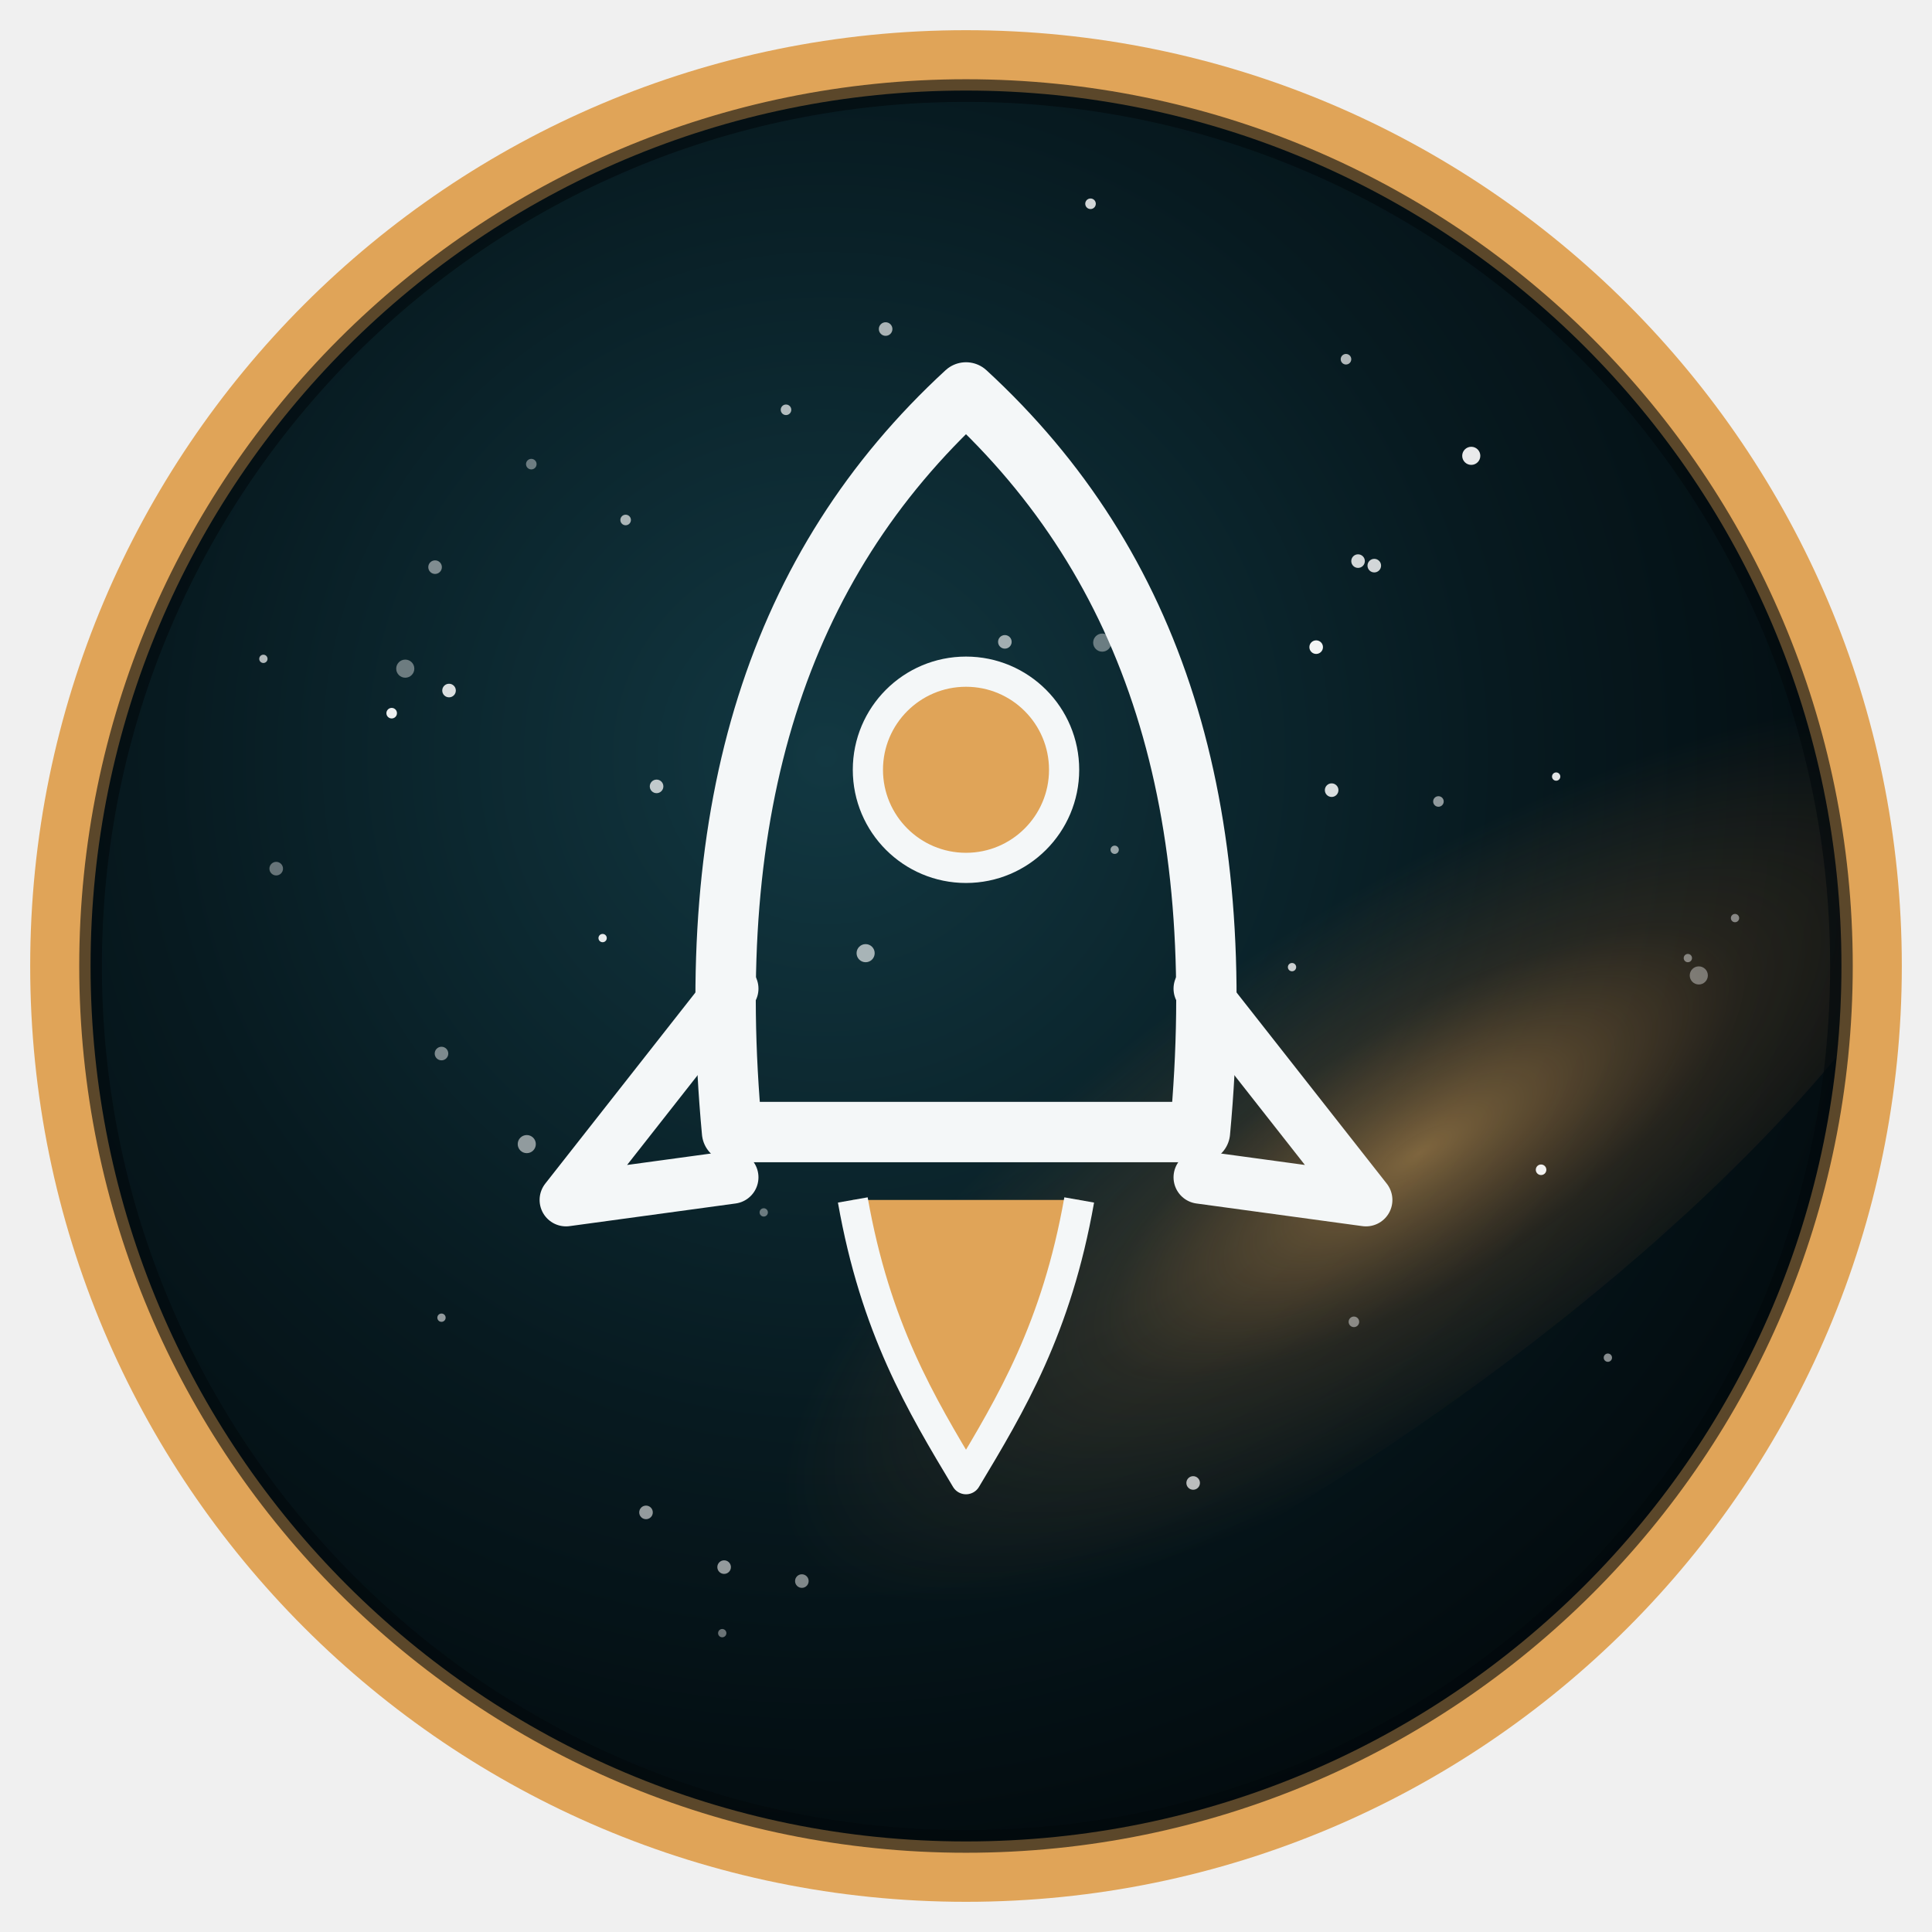
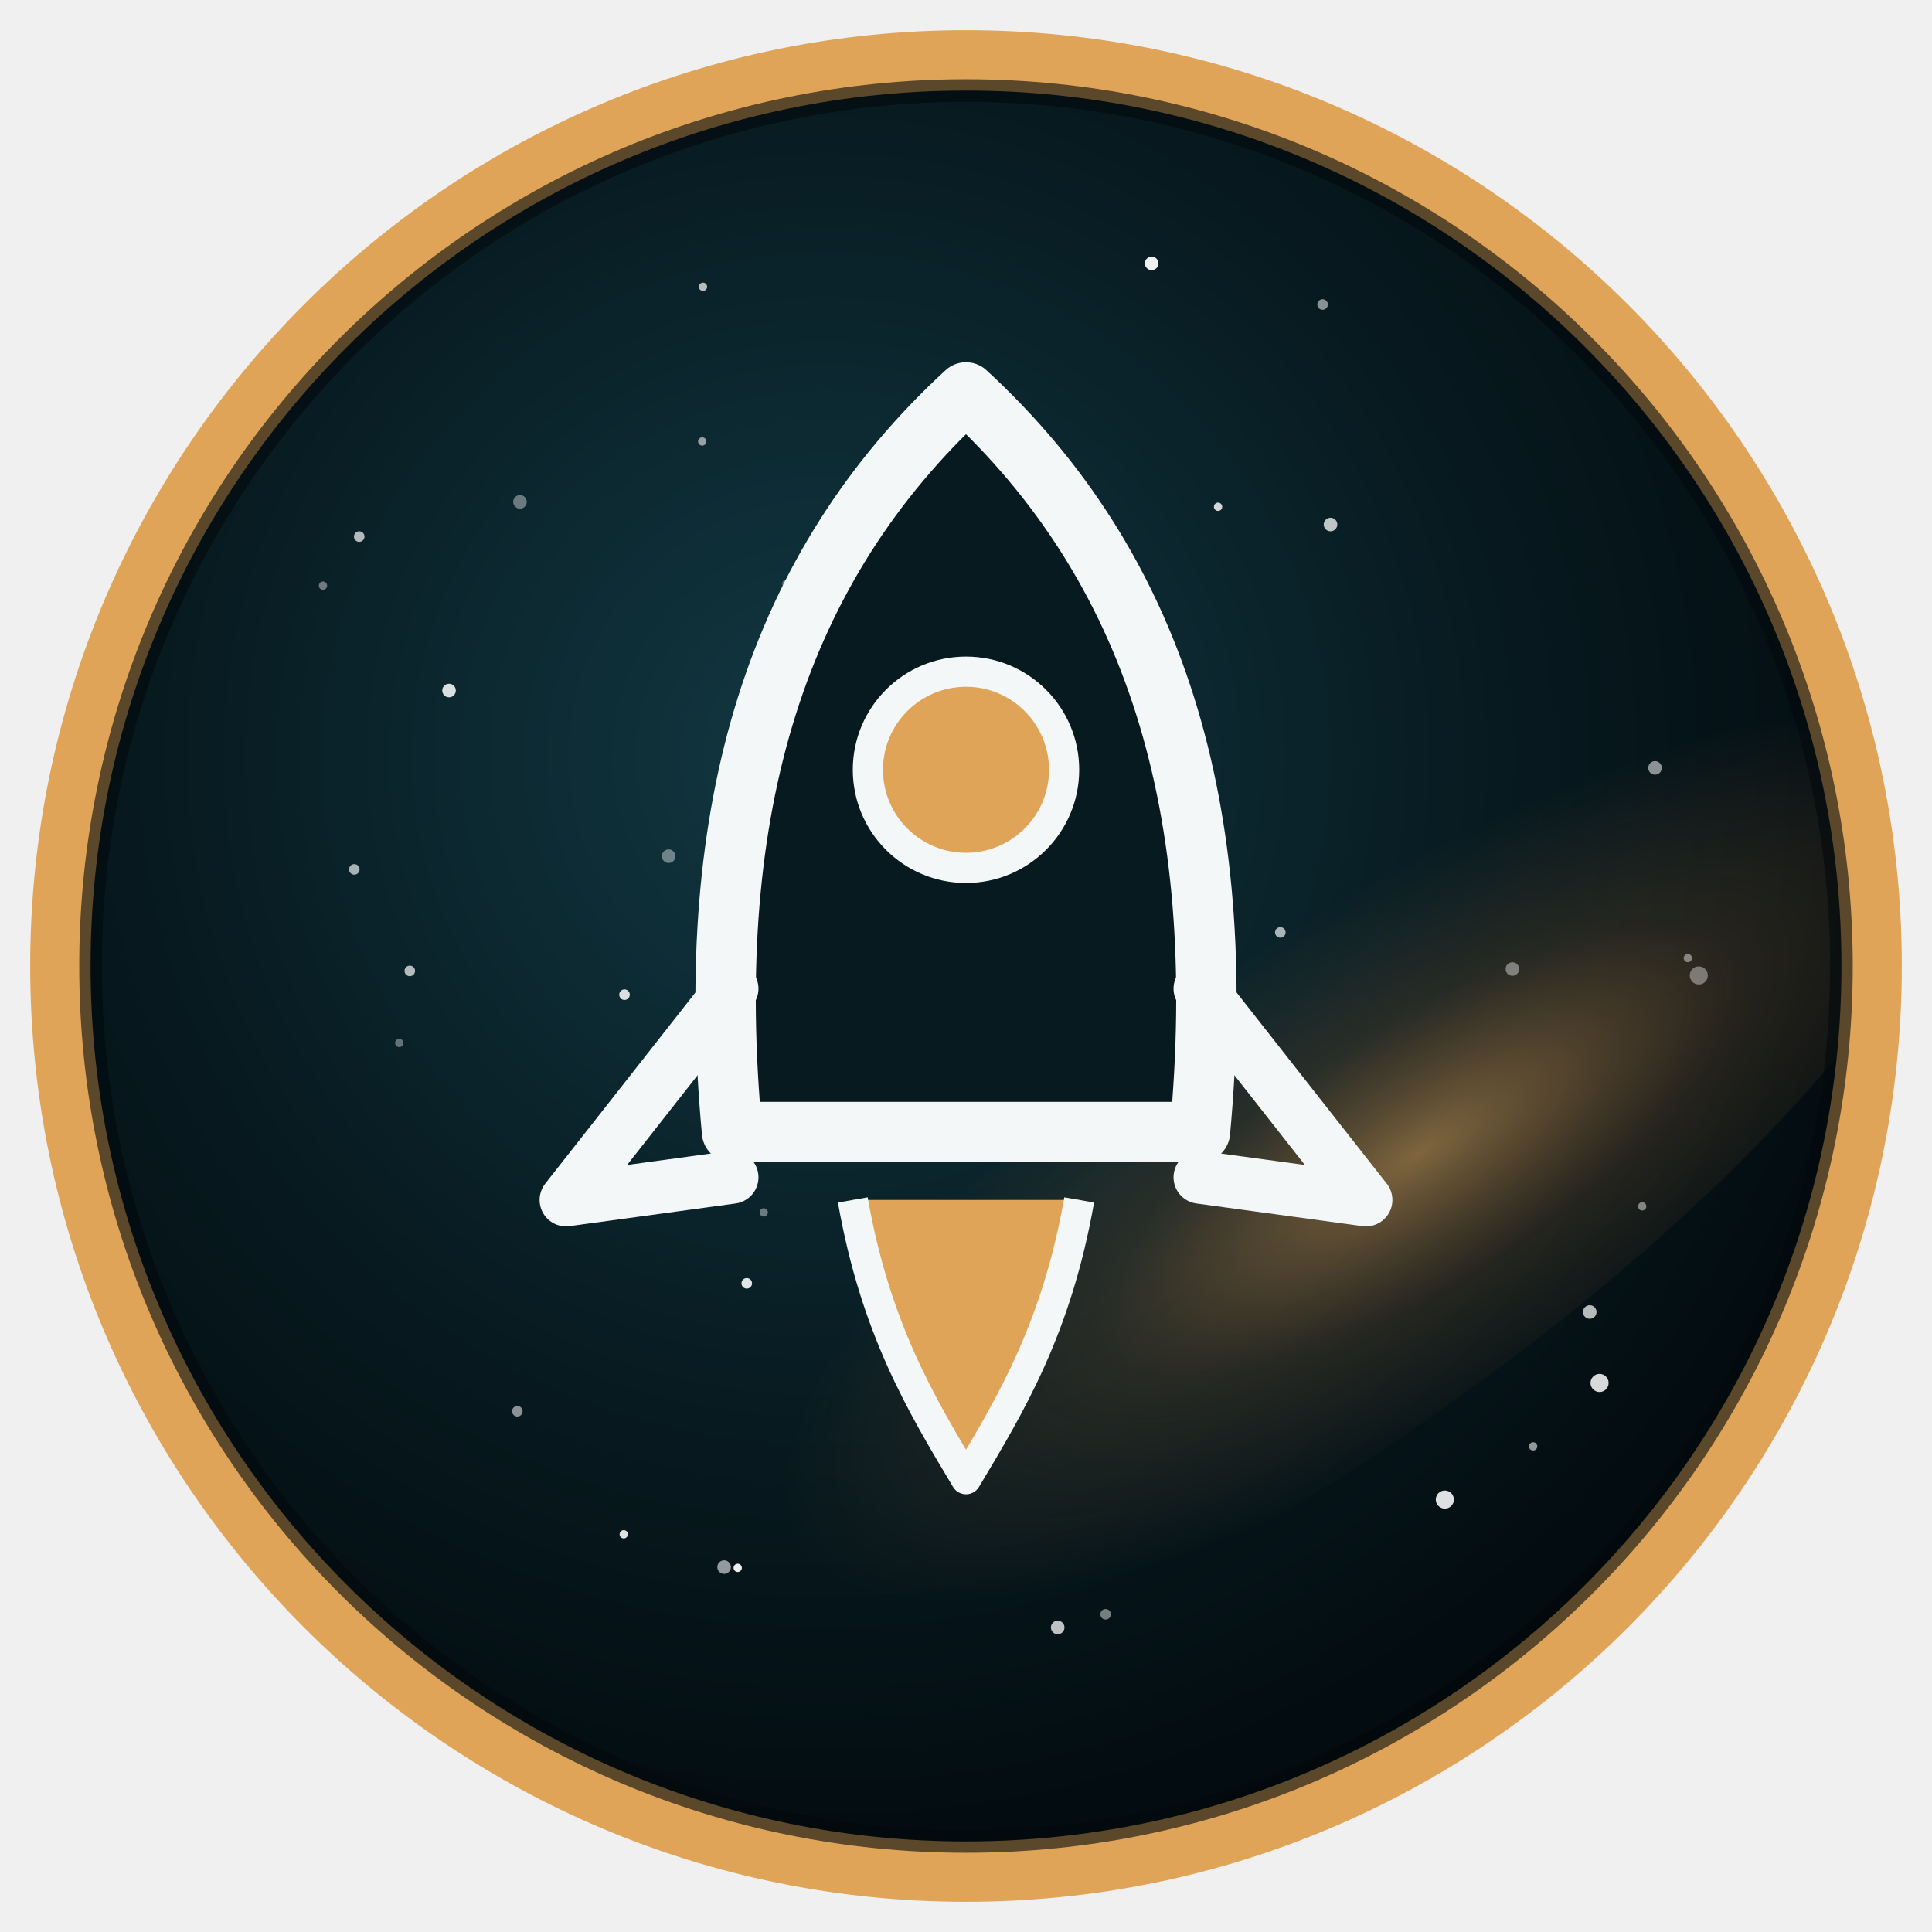
<svg xmlns="http://www.w3.org/2000/svg" width="512" height="512" viewBox="0 0 512 512">
  <defs>
    <radialGradient id="sky" cx="42%" cy="38%" r="70%">
      <stop offset="0" stop-color="#123842" />
      <stop offset=".55" stop-color="#071a20" />
      <stop offset="1" stop-color="#02080b" />
    </radialGradient>
    <radialGradient id="core" cx="64%" cy="66%" r="38%">
      <stop offset="0" stop-color="#e0a458" stop-opacity=".55" />
      <stop offset=".5" stop-color="#b8743a" stop-opacity=".18" />
      <stop offset="1" stop-color="#b8743a" stop-opacity="0" />
    </radialGradient>
    <clipPath id="disc">
      <circle cx="256" cy="256" r="232" />
    </clipPath>
  </defs>
  <circle cx="256" cy="256" r="248" fill="#e0a458" />
  <circle cx="256" cy="256" r="232" fill="url(#sky)" />
  <g clip-path="url(#disc)">
-     <ellipse cx="300" cy="320" rx="260" ry="90" transform="rotate(-32 300 320)" fill="url(#core)" />
+     <ellipse cx="300" cy="320" rx="260" ry="90" transform="rotate(-32 300 320)" fill="url(#core)" opacity="1.00" />
    <circle cx="447.3" cy="253.9" r="1.1" fill="#ffffff" opacity="0.43" />
-     <circle cx="364.2" cy="149.9" r="1.8" fill="#ffffff" opacity="0.82" />
    <circle cx="191.9" cy="415.3" r="1.8" fill="#ffffff" opacity="0.57" />
-     <circle cx="73.2" cy="230.2" r="1.8" fill="#ffffff" opacity="0.38" />
-     <circle cx="107.4" cy="177.2" r="2.4" fill="#ffffff" opacity="0.40" />
+     <circle cx="230.2" cy="292.5" r="1.8" fill="#ffffff" opacity="0.38" />
+     <circle cx="177.2" cy="226.9" r="1.8" fill="#ffffff" opacity="0.40" />
    <circle cx="119.0" cy="183.0" r="1.8" fill="#ffffff" opacity="0.85" />
-     <circle cx="356.7" cy="95.2" r="1.4" fill="#ffffff" opacity="0.69" />
-     <circle cx="140.8" cy="123.0" r="1.4" fill="#ffffff" opacity="0.40" />
-     <circle cx="359.9" cy="148.7" r="1.8" fill="#ffffff" opacity="0.82" />
-     <circle cx="229.4" cy="252.6" r="2.4" fill="#ffffff" opacity="0.64" />
+     <circle cx="95.2" cy="142.2" r="1.4" fill="#ffffff" opacity="0.69" />
    <circle cx="202.4" cy="321.3" r="1.1" fill="#ffffff" opacity="0.40" />
-     <circle cx="316.2" cy="393.0" r="1.8" fill="#ffffff" opacity="0.71" />
-     <circle cx="208.3" cy="108.6" r="1.4" fill="#ffffff" opacity="0.69" />
-     <circle cx="247.1" cy="305.0" r="1.4" fill="#ffffff" opacity="0.66" />
-     <circle cx="266.3" cy="170.1" r="1.8" fill="#ffffff" opacity="0.61" />
-     <circle cx="342.4" cy="256.3" r="1.1" fill="#ffffff" opacity="0.78" />
-     <circle cx="115.3" cy="150.3" r="1.8" fill="#ffffff" opacity="0.48" />
-     <circle cx="358.8" cy="350.3" r="1.4" fill="#ffffff" opacity="0.45" />
-     <circle cx="139.6" cy="303.2" r="2.4" fill="#ffffff" opacity="0.55" />
-     <circle cx="212.5" cy="419.0" r="1.8" fill="#ffffff" opacity="0.49" />
-     <circle cx="292.1" cy="170.3" r="2.4" fill="#ffffff" opacity="0.39" />
+     <circle cx="108.6" cy="257.3" r="1.4" fill="#ffffff" opacity="0.69" />
+     <circle cx="339.3" cy="247.1" r="1.4" fill="#ffffff" opacity="0.66" />
+     <circle cx="93.9" cy="230.4" r="1.4" fill="#ffffff" opacity="0.65" />
+     <circle cx="350.5" cy="80.7" r="1.4" fill="#ffffff" opacity="0.52" />
+     <circle cx="322.8" cy="134.3" r="1.1" fill="#ffffff" opacity="0.82" />
+     <circle cx="293.0" cy="427.8" r="1.4" fill="#ffffff" opacity="0.45" />
+     <circle cx="303.2" cy="230.4" r="1.1" fill="#ffffff" opacity="0.59" />
+     <circle cx="352.6" cy="139.0" r="1.8" fill="#ffffff" opacity="0.74" />
    <circle cx="450.2" cy="258.5" r="2.4" fill="#ffffff" opacity="0.38" />
-     <circle cx="117.0" cy="279.2" r="1.8" fill="#ffffff" opacity="0.47" />
-     <circle cx="210.1" cy="303.9" r="2.4" fill="#ffffff" opacity="0.72" />
-     <circle cx="69.8" cy="174.6" r="1.1" fill="#ffffff" opacity="0.69" />
-     <circle cx="381.2" cy="212.4" r="1.4" fill="#ffffff" opacity="0.55" />
-     <circle cx="117.0" cy="349.2" r="1.1" fill="#ffffff" opacity="0.56" />
-     <circle cx="412.4" cy="205.8" r="1.1" fill="#ffffff" opacity="0.88" />
-     <circle cx="289.0" cy="54.0" r="1.4" fill="#ffffff" opacity="0.82" />
-     <circle cx="459.8" cy="243.3" r="1.1" fill="#ffffff" opacity="0.46" />
-     <circle cx="174.0" cy="208.4" r="1.8" fill="#ffffff" opacity="0.74" />
-     <circle cx="170.2" cy="289.2" r="1.1" fill="#ffffff" opacity="0.55" />
-     <circle cx="103.8" cy="189.0" r="1.4" fill="#ffffff" opacity="0.93" />
-     <circle cx="389.9" cy="120.8" r="2.4" fill="#ffffff" opacity="0.91" />
-     <circle cx="268.4" cy="211.7" r="1.1" fill="#ffffff" opacity="0.46" />
-     <circle cx="247.0" cy="339.1" r="1.8" fill="#ffffff" opacity="0.85" />
-     <circle cx="270.7" cy="197.2" r="1.1" fill="#ffffff" opacity="0.36" />
-     <circle cx="295.4" cy="225.2" r="1.1" fill="#ffffff" opacity="0.58" />
-     <circle cx="191.4" cy="432.8" r="1.1" fill="#ffffff" opacity="0.41" />
-     <circle cx="408.4" cy="310.0" r="1.4" fill="#ffffff" opacity="0.93" />
-     <circle cx="171.2" cy="400.8" r="1.8" fill="#ffffff" opacity="0.57" />
-     <circle cx="352.9" cy="209.4" r="1.8" fill="#ffffff" opacity="0.85" />
-     <circle cx="348.8" cy="171.5" r="1.8" fill="#ffffff" opacity="0.95" />
-     <circle cx="234.7" cy="87.2" r="1.8" fill="#ffffff" opacity="0.65" />
-     <circle cx="159.7" cy="248.6" r="1.1" fill="#ffffff" opacity="0.91" />
-     <circle cx="426.1" cy="359.8" r="1.1" fill="#ffffff" opacity="0.52" />
-     <circle cx="165.8" cy="137.8" r="1.4" fill="#ffffff" opacity="0.65" />
+     <circle cx="303.6" cy="163.1" r="2.4" fill="#ffffff" opacity="0.76" />
+     <circle cx="305.2" cy="69.8" r="1.8" fill="#ffffff" opacity="0.94" />
+     <circle cx="186.1" cy="117.0" r="1.1" fill="#ffffff" opacity="0.56" />
+     <circle cx="165.3" cy="406.6" r="1.1" fill="#ffffff" opacity="0.87" />
+     <circle cx="186.3" cy="76.0" r="1.1" fill="#ffffff" opacity="0.70" />
+     <circle cx="105.8" cy="276.4" r="1.1" fill="#ffffff" opacity="0.37" />
+     <circle cx="435.2" cy="319.7" r="1.1" fill="#ffffff" opacity="0.46" />
+     <circle cx="208.4" cy="154.7" r="1.1" fill="#ffffff" opacity="0.35" />
+     <circle cx="137.1" cy="374.0" r="1.4" fill="#ffffff" opacity="0.53" />
+     <circle cx="294.7" cy="184.8" r="1.4" fill="#ffffff" opacity="0.58" />
+     <circle cx="423.9" cy="366.5" r="2.4" fill="#ffffff" opacity="0.84" />
+     <circle cx="229.3" cy="196.8" r="1.8" fill="#ffffff" opacity="0.59" />
+     <circle cx="421.3" cy="347.7" r="1.8" fill="#ffffff" opacity="0.71" />
+     <circle cx="400.8" cy="256.8" r="1.8" fill="#ffffff" opacity="0.40" />
+     <circle cx="382.9" cy="397.4" r="2.4" fill="#ffffff" opacity="0.87" />
+     <circle cx="171.5" cy="288.1" r="2.4" fill="#ffffff" opacity="0.85" />
+     <circle cx="257.6" cy="159.7" r="2.4" fill="#ffffff" opacity="0.68" />
+     <circle cx="137.8" cy="133.0" r="1.8" fill="#ffffff" opacity="0.39" />
+     <circle cx="85.6" cy="155.2" r="1.1" fill="#ffffff" opacity="0.41" />
+     <circle cx="280.3" cy="431.3" r="1.8" fill="#ffffff" opacity="0.74" />
+     <circle cx="250.3" cy="207.6" r="1.4" fill="#ffffff" opacity="0.77" />
+     <circle cx="438.6" cy="203.5" r="1.8" fill="#ffffff" opacity="0.53" />
+     <circle cx="165.5" cy="263.6" r="1.4" fill="#ffffff" opacity="0.84" />
+     <circle cx="147.8" cy="316.1" r="1.1" fill="#ffffff" opacity="0.46" />
+     <circle cx="406.3" cy="383.3" r="1.1" fill="#ffffff" opacity="0.56" />
+     <circle cx="246.5" cy="211.2" r="1.8" fill="#ffffff" opacity="0.43" />
+     <circle cx="195.5" cy="415.5" r="1.1" fill="#ffffff" opacity="0.93" />
+     <circle cx="212.0" cy="159.1" r="1.1" fill="#ffffff" opacity="0.59" />
+     <circle cx="197.9" cy="340.1" r="1.4" fill="#ffffff" opacity="0.88" />
+     <circle cx="239.9" cy="239.8" r="2.4" fill="#ffffff" opacity="0.92" />
+     <circle cx="289.3" cy="222.8" r="1.1" fill="#ffffff" opacity="0.44" />
  </g>
  <circle cx="256" cy="256" r="232" fill="none" stroke="#02080b" stroke-width="6" opacity=".6" />
-   <path d="M256 104 C306 150 326 214 318 300 L194 300 C186 214 206 150 256 104 Z" fill="none" stroke="#f4f7f8" stroke-linecap="round" stroke-linejoin="round" stroke-width="16" />
-   <circle cx="256" cy="204" r="26" fill="#e0a458" stroke="#f4f7f8" stroke-width="8" />
-   <path d="M194 262 L150 318 L194 312 M318 262 L362 318 L318 312" fill="none" stroke="#f4f7f8" stroke-linecap="round" stroke-linejoin="round" stroke-width="14" />
-   <path d="M226 318 C232 352 244 372 256 392 C268 372 280 352 286 318" fill="#e0a458" stroke="#f4f7f8" stroke-width="8" stroke-linejoin="round" />
+   <g transform="translate(0 -0.0)">
+     <path d="M226 318 C232 352.0 244 372.0 256 392.0 C268 372.0 280 352.0 286 318" fill="#e0a458" stroke="#f4f7f8" stroke-width="8" stroke-linejoin="round" />
+     <path d="M256 104 C306 150 326 214 318 300 L194 300 C186 214 206 150 256 104 Z" fill="#071a20" stroke="#f4f7f8" stroke-linecap="round" stroke-linejoin="round" stroke-width="16" />
+     <circle cx="256" cy="204" r="26" fill="#e0a458" stroke="#f4f7f8" stroke-width="8" />
+     <path d="M194 262 L150 318 L194 312 M318 262 L362 318 L318 312" fill="none" stroke="#f4f7f8" stroke-linecap="round" stroke-linejoin="round" stroke-width="14" />
+   </g>
</svg>
